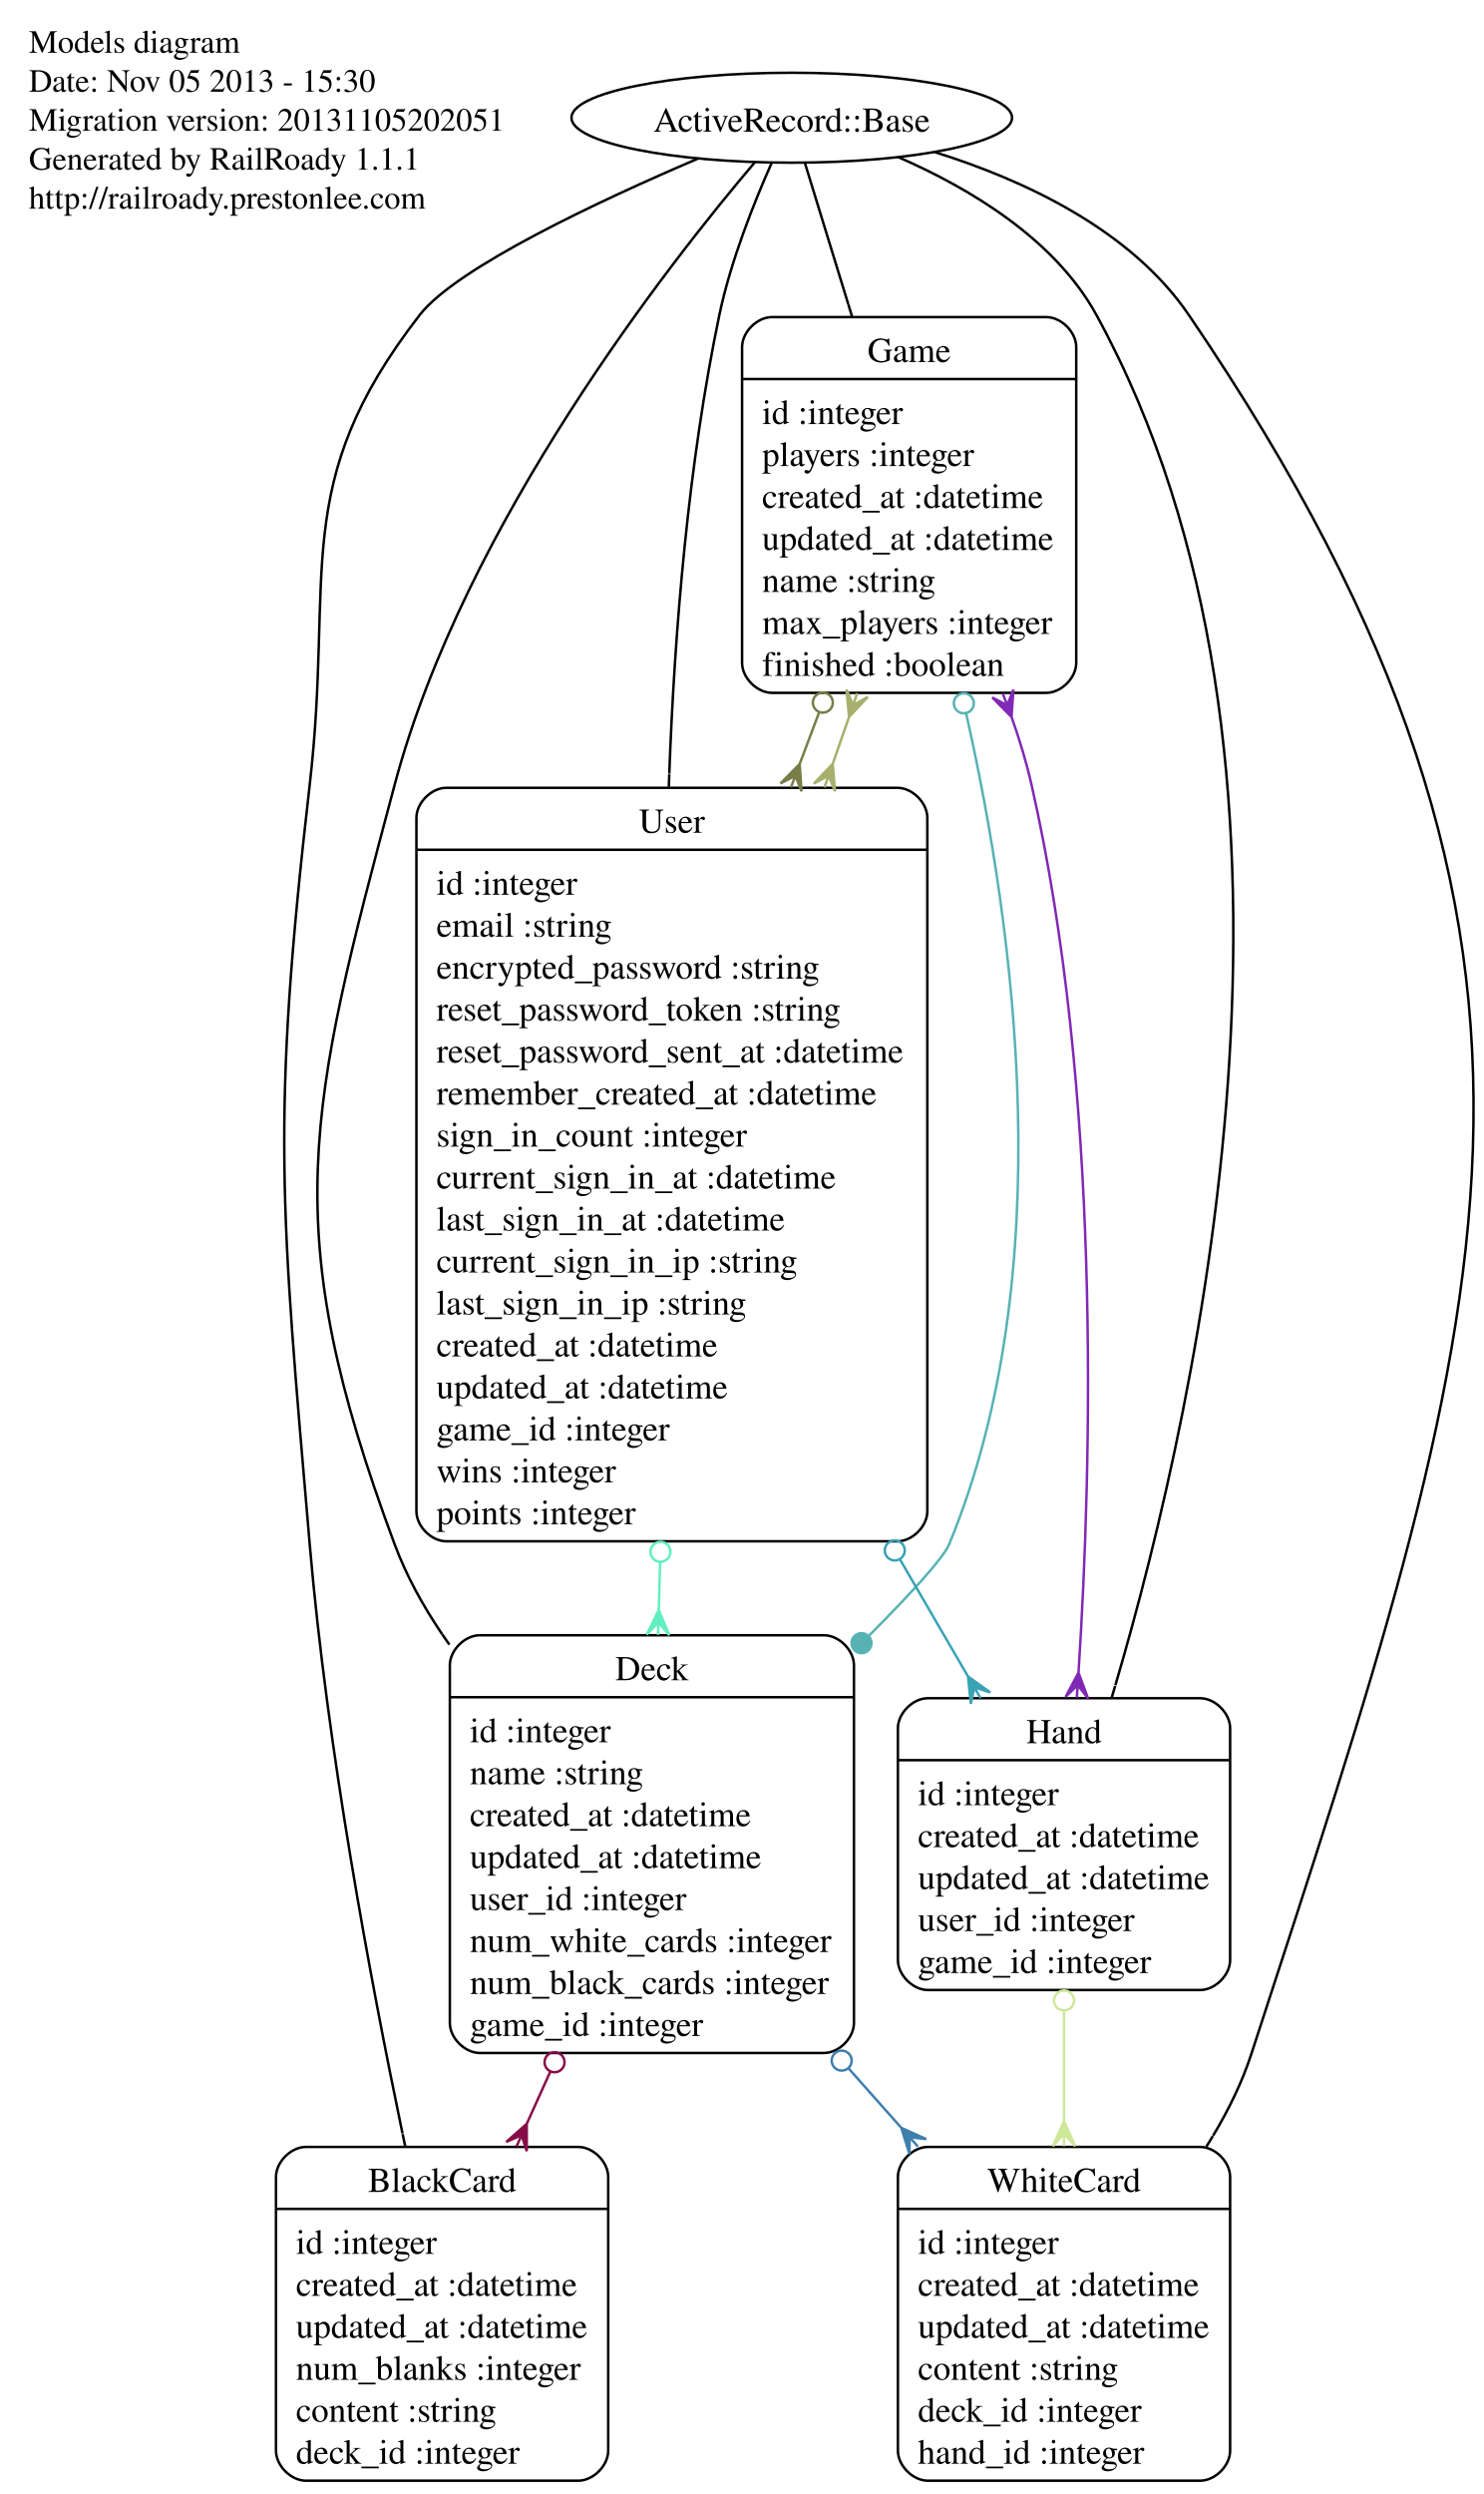
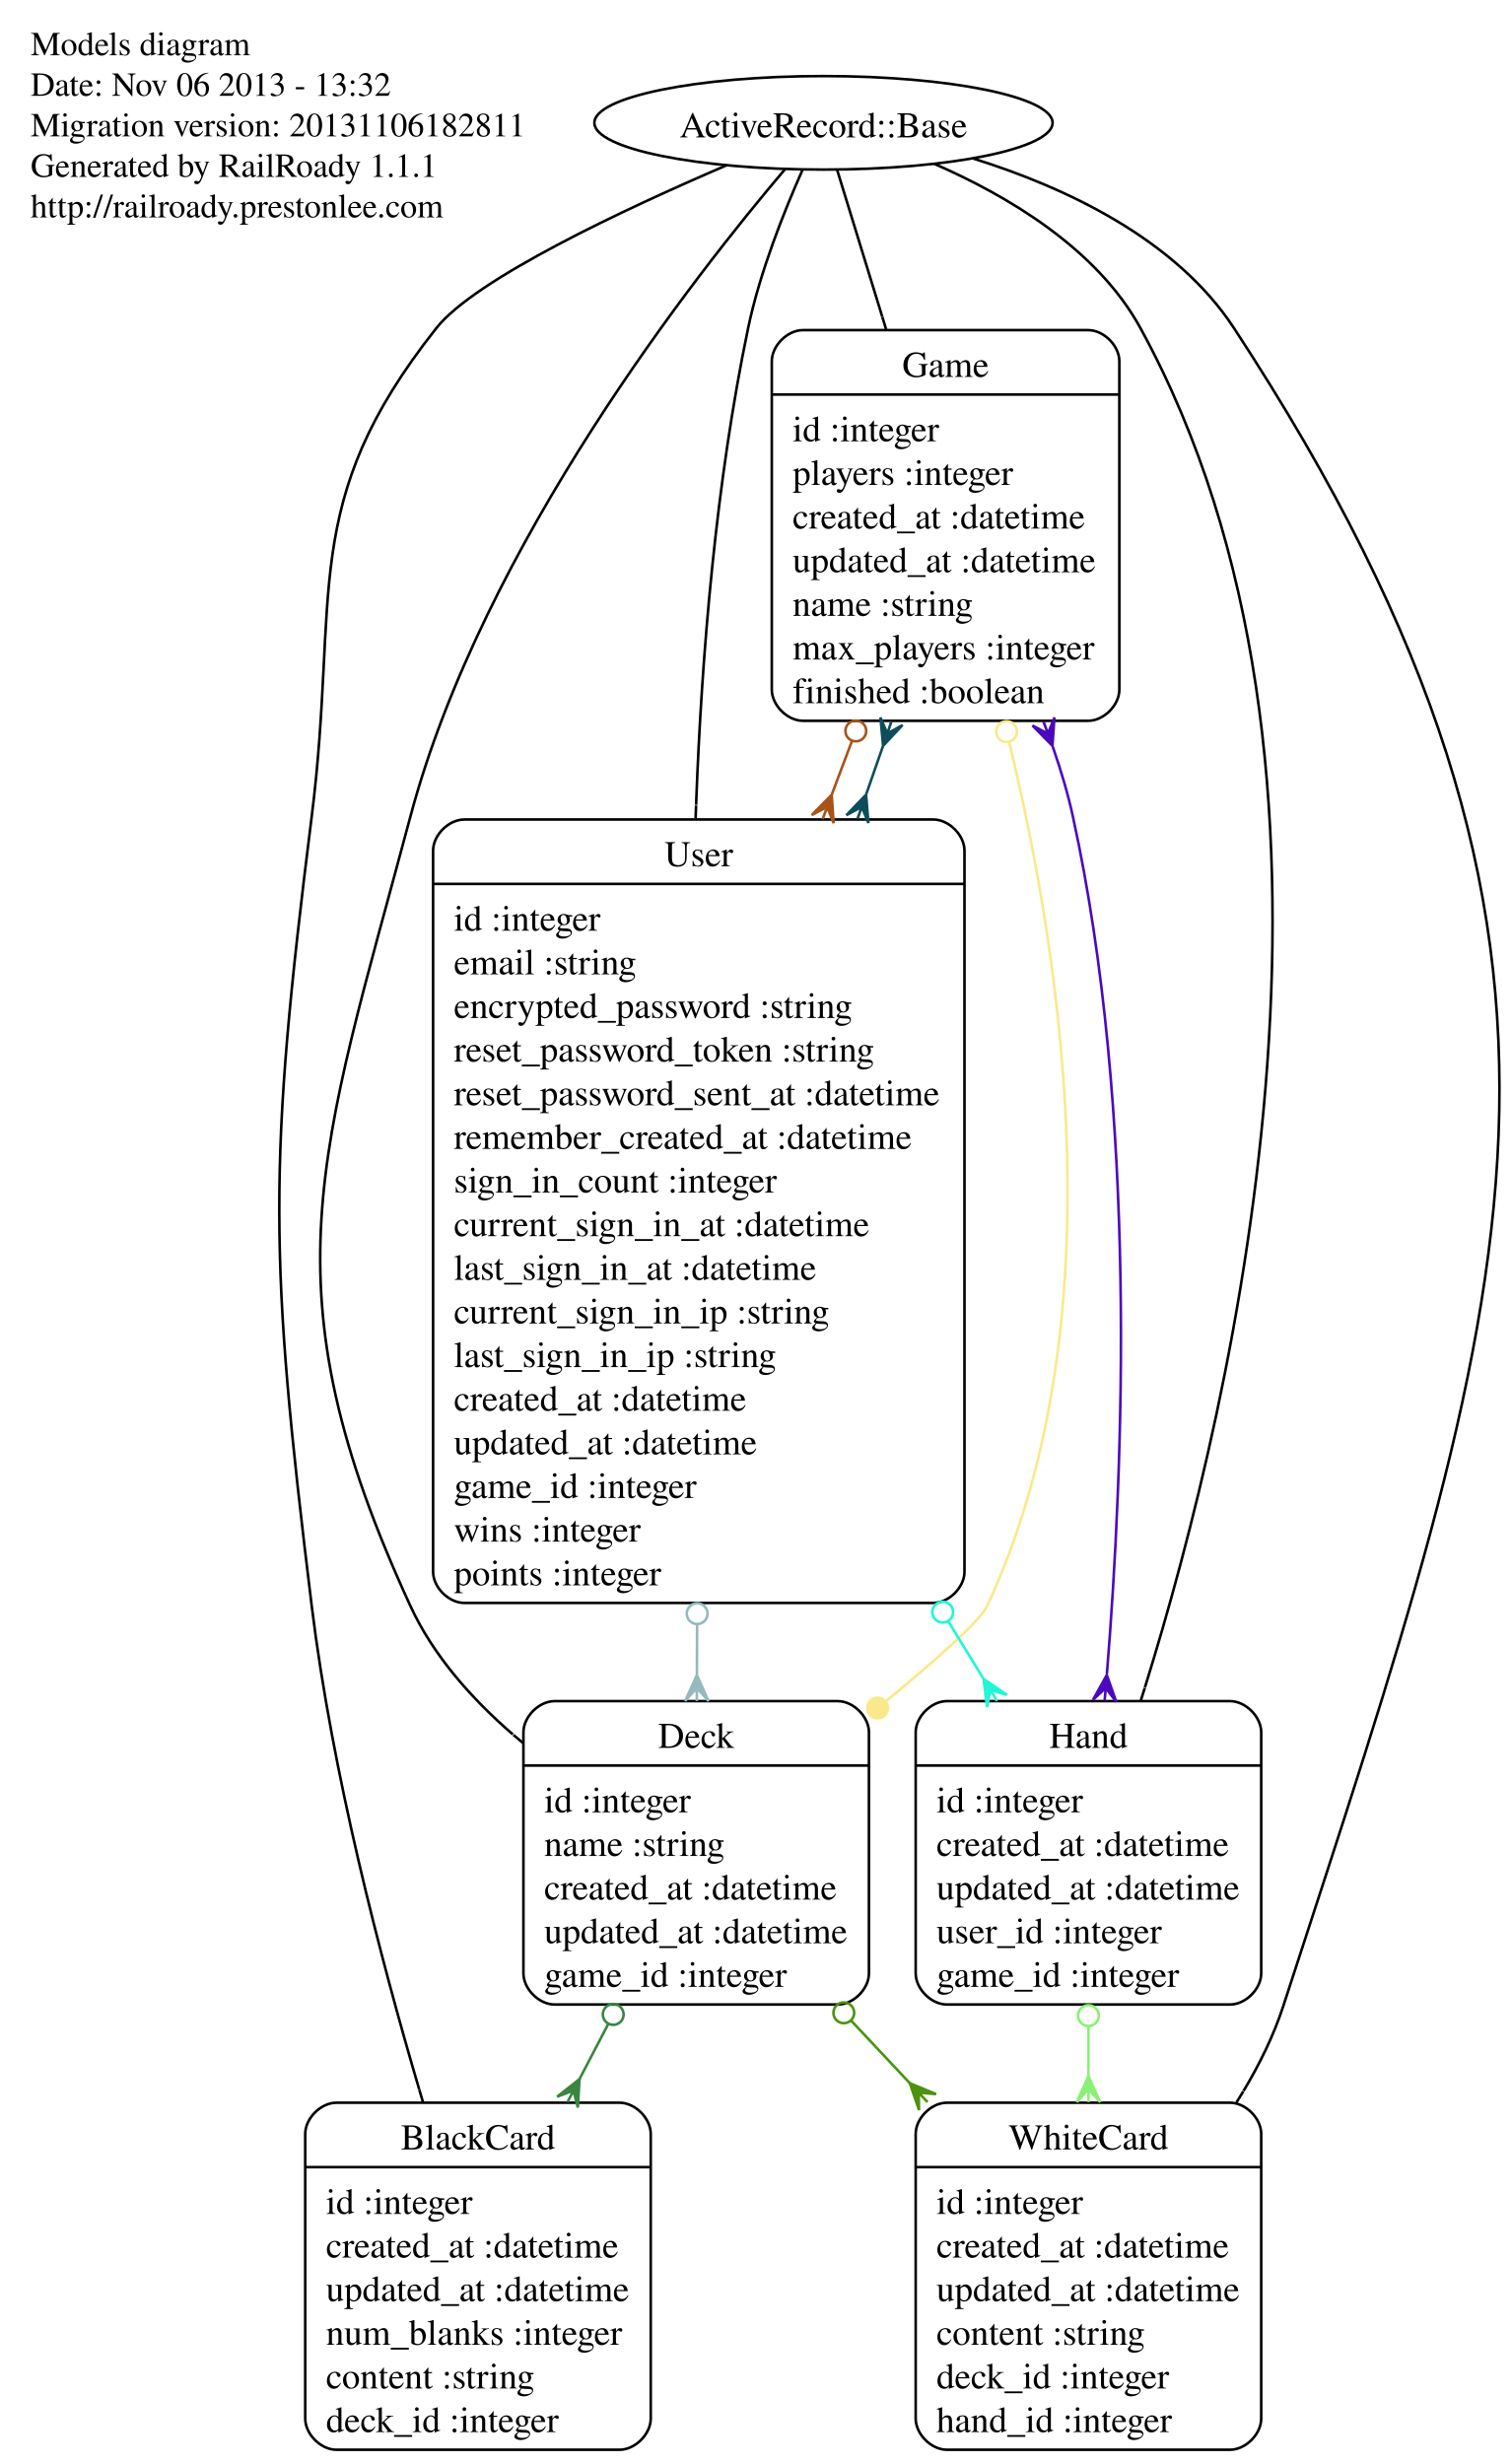
- <svg xmlns="http://www.w3.org/2000/svg" width="594pt" height="998pt" viewBox="0.00 0.00 594.14 998.00">
-   <g id="graph0" class="graph" transform="scale(1 1) rotate(0) translate(4 994)">
-     <polygon fill="white" stroke="white" points="-4,4 -4,-994 590.138,-994 590.138,4 -4,4" />
+ <svg xmlns="http://www.w3.org/2000/svg" width="581pt" height="948pt" viewBox="0.00 0.00 581.35 948.00">
+   <g id="graph0" class="graph" transform="scale(1 1) rotate(0) translate(4 944)">
+     <polygon fill="white" stroke="white" points="-4,4 -4,-944 577.348,-944 577.348,4 -4,4" />
    <g id="node1" class="node">
-       <text text-anchor="start" x="7.55" y="-973" font-family="Times,serif" font-size="13.00">Models diagram</text>
-       <text text-anchor="start" x="7.55" y="-957.4" font-family="Times,serif" font-size="13.00">Date: Nov 05 2013 - 15:30</text>
-       <text text-anchor="start" x="7.55" y="-941.8" font-family="Times,serif" font-size="13.00">Migration version: 20131105202051</text>
-       <text text-anchor="start" x="7.55" y="-926.2" font-family="Times,serif" font-size="13.00">Generated by RailRoady 1.1.1</text>
-       <text text-anchor="start" x="7.55" y="-910.6" font-family="Times,serif" font-size="13.00">http://railroady.prestonlee.com</text>
+       <text text-anchor="start" x="7.788" y="-923" font-family="Times,serif" font-size="13.00">Models diagram</text>
+       <text text-anchor="start" x="7.788" y="-907.4" font-family="Times,serif" font-size="13.00">Date: Nov 06 2013 - 13:32</text>
+       <text text-anchor="start" x="7.788" y="-891.8" font-family="Times,serif" font-size="13.00">Migration version: 20131106182811</text>
+       <text text-anchor="start" x="7.788" y="-876.2" font-family="Times,serif" font-size="13.00">Generated by RailRoady 1.1.1</text>
+       <text text-anchor="start" x="7.788" y="-860.6" font-family="Times,serif" font-size="13.00">http://railroady.prestonlee.com</text>
    </g>
    <g id="node2" class="node">
-       <path fill="none" stroke="black" d="M118.495,-1.2C118.495,-1.2 227.505,-1.2 227.505,-1.2 233.505,-1.2 239.505,-7.2 239.505,-13.2 239.505,-13.2 239.505,-122.8 239.505,-122.8 239.505,-128.8 233.505,-134.8 227.505,-134.8 227.505,-134.8 118.495,-134.8 118.495,-134.8 112.495,-134.8 106.495,-128.8 106.495,-122.8 106.495,-122.8 106.495,-13.2 106.495,-13.2 106.495,-7.2 112.495,-1.2 118.495,-1.2" />
-       <text text-anchor="middle" x="173" y="-116.8" font-family="Times,serif" font-size="14.00">BlackCard</text>
-       <polyline fill="none" stroke="black" points="106.495,-110 239.505,-110 " />
-       <text text-anchor="start" x="114.495" y="-92" font-family="Times,serif" font-size="14.00">id :integer</text>
-       <text text-anchor="start" x="114.495" y="-75.2" font-family="Times,serif" font-size="14.00">created_at :datetime</text>
-       <text text-anchor="start" x="114.495" y="-58.4" font-family="Times,serif" font-size="14.00">updated_at :datetime</text>
-       <text text-anchor="start" x="114.495" y="-41.6" font-family="Times,serif" font-size="14.00">num_blanks :integer</text>
-       <text text-anchor="start" x="114.495" y="-24.8" font-family="Times,serif" font-size="14.00">content :string</text>
-       <text text-anchor="start" x="114.495" y="-8" font-family="Times,serif" font-size="14.00">deck_id :integer</text>
+       <path fill="none" stroke="black" d="M125.495,-1.2C125.495,-1.2 234.505,-1.2 234.505,-1.2 240.505,-1.2 246.505,-7.2 246.505,-13.2 246.505,-13.2 246.505,-122.8 246.505,-122.8 246.505,-128.8 240.505,-134.8 234.505,-134.8 234.505,-134.8 125.495,-134.8 125.495,-134.8 119.495,-134.8 113.495,-128.8 113.495,-122.8 113.495,-122.8 113.495,-13.2 113.495,-13.2 113.495,-7.2 119.495,-1.2 125.495,-1.2" />
+       <text text-anchor="middle" x="180" y="-116.8" font-family="Times,serif" font-size="14.00">BlackCard</text>
+       <polyline fill="none" stroke="black" points="113.495,-110 246.505,-110 " />
+       <text text-anchor="start" x="121.495" y="-92" font-family="Times,serif" font-size="14.00">id :integer</text>
+       <text text-anchor="start" x="121.495" y="-75.2" font-family="Times,serif" font-size="14.00">created_at :datetime</text>
+       <text text-anchor="start" x="121.495" y="-58.4" font-family="Times,serif" font-size="14.00">updated_at :datetime</text>
+       <text text-anchor="start" x="121.495" y="-41.6" font-family="Times,serif" font-size="14.00">num_blanks :integer</text>
+       <text text-anchor="start" x="121.495" y="-24.8" font-family="Times,serif" font-size="14.00">content :string</text>
+       <text text-anchor="start" x="121.495" y="-8" font-family="Times,serif" font-size="14.00">deck_id :integer</text>
    </g>
    <g id="node3" class="node">
-       <path fill="none" stroke="black" d="M188.105,-172.4C188.105,-172.4 325.895,-172.4 325.895,-172.4 331.895,-172.4 337.895,-178.4 337.895,-184.4 337.895,-184.4 337.895,-327.6 337.895,-327.6 337.895,-333.6 331.895,-339.6 325.895,-339.6 325.895,-339.6 188.105,-339.6 188.105,-339.6 182.105,-339.6 176.105,-333.6 176.105,-327.6 176.105,-327.6 176.105,-184.4 176.105,-184.4 176.105,-178.4 182.105,-172.4 188.105,-172.4" />
-       <text text-anchor="middle" x="257" y="-321.6" font-family="Times,serif" font-size="14.00">Deck</text>
-       <polyline fill="none" stroke="black" points="176.105,-314.8 337.895,-314.8 " />
-       <text text-anchor="start" x="184.105" y="-296.8" font-family="Times,serif" font-size="14.00">id :integer</text>
-       <text text-anchor="start" x="184.105" y="-280" font-family="Times,serif" font-size="14.00">name :string</text>
-       <text text-anchor="start" x="184.105" y="-263.2" font-family="Times,serif" font-size="14.00">created_at :datetime</text>
-       <text text-anchor="start" x="184.105" y="-246.4" font-family="Times,serif" font-size="14.00">updated_at :datetime</text>
-       <text text-anchor="start" x="184.105" y="-229.6" font-family="Times,serif" font-size="14.00">user_id :integer</text>
-       <text text-anchor="start" x="184.105" y="-212.8" font-family="Times,serif" font-size="14.00">num_white_cards :integer</text>
-       <text text-anchor="start" x="184.105" y="-196" font-family="Times,serif" font-size="14.00">num_black_cards :integer</text>
-       <text text-anchor="start" x="184.105" y="-179.2" font-family="Times,serif" font-size="14.00">game_id :integer</text>
+       <path fill="none" stroke="black" d="M209.495,-172.6C209.495,-172.6 318.505,-172.6 318.505,-172.6 324.505,-172.6 330.505,-178.6 330.505,-184.6 330.505,-184.6 330.505,-277.4 330.505,-277.4 330.505,-283.4 324.505,-289.4 318.505,-289.4 318.505,-289.4 209.495,-289.4 209.495,-289.4 203.495,-289.4 197.495,-283.4 197.495,-277.4 197.495,-277.4 197.495,-184.6 197.495,-184.6 197.495,-178.6 203.495,-172.6 209.495,-172.6" />
+       <text text-anchor="middle" x="264" y="-271.4" font-family="Times,serif" font-size="14.00">Deck</text>
+       <polyline fill="none" stroke="black" points="197.495,-264.6 330.505,-264.6 " />
+       <text text-anchor="start" x="205.495" y="-246.6" font-family="Times,serif" font-size="14.00">id :integer</text>
+       <text text-anchor="start" x="205.495" y="-229.8" font-family="Times,serif" font-size="14.00">name :string</text>
+       <text text-anchor="start" x="205.495" y="-213" font-family="Times,serif" font-size="14.00">created_at :datetime</text>
+       <text text-anchor="start" x="205.495" y="-196.2" font-family="Times,serif" font-size="14.00">updated_at :datetime</text>
+       <text text-anchor="start" x="205.495" y="-179.4" font-family="Times,serif" font-size="14.00">game_id :integer</text>
    </g>
    <g id="edge3" class="edge">
-       <path fill="none" stroke="#870d49" d="M216.345,-164.979C213.202,-158.02 210.049,-151.038 206.957,-144.19" />
-       <ellipse fill="none" stroke="#870d49" cx="218.021" cy="-168.689" rx="4" ry="4" />
-       <polygon fill="#870d49" stroke="#870d49" points="206.9,-144.064 206.885,-133.098 204.842,-139.507 202.784,-134.95 202.784,-134.95 202.784,-134.95 204.842,-139.507 198.683,-136.802 206.9,-144.064 206.9,-144.064" />
+       <path fill="none" stroke="#388640" d="M230.175,-165.169C226.533,-158.189 222.806,-151.045 219.109,-143.959" />
+       <ellipse fill="none" stroke="#388640" cx="232.061" cy="-168.784" rx="4" ry="4" />
+       <polygon fill="#388640" stroke="#388640" points="219.077,-143.897 218.441,-132.95 216.764,-139.464 214.451,-135.031 214.451,-135.031 214.451,-135.031 216.764,-139.464 210.461,-137.113 219.077,-143.897 219.077,-143.897" />
    </g>
    <g id="node7" class="node">
-       <path fill="none" stroke="black" d="M367.495,-1.2C367.495,-1.2 476.505,-1.2 476.505,-1.2 482.505,-1.2 488.505,-7.2 488.505,-13.2 488.505,-13.2 488.505,-122.8 488.505,-122.8 488.505,-128.8 482.505,-134.8 476.505,-134.8 476.505,-134.8 367.495,-134.8 367.495,-134.8 361.495,-134.8 355.495,-128.8 355.495,-122.8 355.495,-122.8 355.495,-13.2 355.495,-13.2 355.495,-7.2 361.495,-1.2 367.495,-1.2" />
-       <text text-anchor="middle" x="422" y="-116.8" font-family="Times,serif" font-size="14.00">WhiteCard</text>
-       <polyline fill="none" stroke="black" points="355.495,-110 488.505,-110 " />
-       <text text-anchor="start" x="363.495" y="-92" font-family="Times,serif" font-size="14.00">id :integer</text>
-       <text text-anchor="start" x="363.495" y="-75.2" font-family="Times,serif" font-size="14.00">created_at :datetime</text>
-       <text text-anchor="start" x="363.495" y="-58.4" font-family="Times,serif" font-size="14.00">updated_at :datetime</text>
-       <text text-anchor="start" x="363.495" y="-41.6" font-family="Times,serif" font-size="14.00">content :string</text>
-       <text text-anchor="start" x="363.495" y="-24.8" font-family="Times,serif" font-size="14.00">deck_id :integer</text>
-       <text text-anchor="start" x="363.495" y="-8" font-family="Times,serif" font-size="14.00">hand_id :integer</text>
+       <path fill="none" stroke="black" d="M360.495,-1.2C360.495,-1.2 469.505,-1.2 469.505,-1.2 475.505,-1.2 481.505,-7.2 481.505,-13.2 481.505,-13.2 481.505,-122.8 481.505,-122.8 481.505,-128.8 475.505,-134.8 469.505,-134.8 469.505,-134.8 360.495,-134.8 360.495,-134.8 354.495,-134.8 348.495,-128.8 348.495,-122.8 348.495,-122.8 348.495,-13.2 348.495,-13.2 348.495,-7.2 354.495,-1.2 360.495,-1.2" />
+       <text text-anchor="middle" x="415" y="-116.8" font-family="Times,serif" font-size="14.00">WhiteCard</text>
+       <polyline fill="none" stroke="black" points="348.495,-110 481.505,-110 " />
+       <text text-anchor="start" x="356.495" y="-92" font-family="Times,serif" font-size="14.00">id :integer</text>
+       <text text-anchor="start" x="356.495" y="-75.2" font-family="Times,serif" font-size="14.00">created_at :datetime</text>
+       <text text-anchor="start" x="356.495" y="-58.4" font-family="Times,serif" font-size="14.00">updated_at :datetime</text>
+       <text text-anchor="start" x="356.495" y="-41.6" font-family="Times,serif" font-size="14.00">content :string</text>
+       <text text-anchor="start" x="356.495" y="-24.8" font-family="Times,serif" font-size="14.00">deck_id :integer</text>
+       <text text-anchor="start" x="356.495" y="-8" font-family="Times,serif" font-size="14.00">hand_id :integer</text>
    </g>
    <g id="edge2" class="edge">
-       <path fill="none" stroke="#3e7fae" d="M335.812,-166.158C342.805,-158.275 349.834,-150.351 356.696,-142.615" />
-       <ellipse fill="none" stroke="#3e7fae" cx="332.987" cy="-169.342" rx="4" ry="4" />
-       <polygon fill="#3e7fae" stroke="#3e7fae" points="356.86,-142.431 366.862,-137.936 360.178,-138.69 363.496,-134.95 363.496,-134.95 363.496,-134.95 360.178,-138.69 360.13,-131.964 356.86,-142.431 356.86,-142.431" />
+       <path fill="none" stroke="#4b920f" d="M323.721,-166.324C331.106,-158.45 338.703,-150.35 346.21,-142.346" />
+       <ellipse fill="none" stroke="#4b920f" cx="320.824" cy="-169.412" rx="4" ry="4" />
+       <polygon fill="#4b920f" stroke="#4b920f" points="346.229,-142.325 356.353,-138.11 349.65,-138.678 353.07,-135.031 353.07,-135.031 353.07,-135.031 349.65,-138.678 349.788,-131.953 346.229,-142.325 346.229,-142.325" />
    </g>
    <g id="node4" class="node">
-       <path fill="none" stroke="black" d="M305.105,-716.8C305.105,-716.8 414.895,-716.8 414.895,-716.8 420.895,-716.8 426.895,-722.8 426.895,-728.8 426.895,-728.8 426.895,-855.2 426.895,-855.2 426.895,-861.2 420.895,-867.2 414.895,-867.2 414.895,-867.2 305.105,-867.2 305.105,-867.2 299.105,-867.2 293.105,-861.2 293.105,-855.2 293.105,-855.2 293.105,-728.8 293.105,-728.8 293.105,-722.8 299.105,-716.8 305.105,-716.8" />
-       <text text-anchor="middle" x="360" y="-849.2" font-family="Times,serif" font-size="14.00">Game</text>
-       <polyline fill="none" stroke="black" points="293.105,-842.4 426.895,-842.4 " />
-       <text text-anchor="start" x="301.105" y="-824.4" font-family="Times,serif" font-size="14.00">id :integer</text>
-       <text text-anchor="start" x="301.105" y="-807.6" font-family="Times,serif" font-size="14.00">players :integer</text>
-       <text text-anchor="start" x="301.105" y="-790.8" font-family="Times,serif" font-size="14.00">created_at :datetime</text>
-       <text text-anchor="start" x="301.105" y="-774" font-family="Times,serif" font-size="14.00">updated_at :datetime</text>
-       <text text-anchor="start" x="301.105" y="-757.2" font-family="Times,serif" font-size="14.00">name :string</text>
-       <text text-anchor="start" x="301.105" y="-740.4" font-family="Times,serif" font-size="14.00">max_players :integer</text>
-       <text text-anchor="start" x="301.105" y="-723.6" font-family="Times,serif" font-size="14.00">finished :boolean</text>
+       <path fill="none" stroke="black" d="M305.105,-666.8C305.105,-666.8 414.895,-666.8 414.895,-666.8 420.895,-666.8 426.895,-672.8 426.895,-678.8 426.895,-678.8 426.895,-805.2 426.895,-805.2 426.895,-811.2 420.895,-817.2 414.895,-817.2 414.895,-817.2 305.105,-817.2 305.105,-817.2 299.105,-817.2 293.105,-811.2 293.105,-805.2 293.105,-805.2 293.105,-678.8 293.105,-678.8 293.105,-672.8 299.105,-666.8 305.105,-666.8" />
+       <text text-anchor="middle" x="360" y="-799.2" font-family="Times,serif" font-size="14.00">Game</text>
+       <polyline fill="none" stroke="black" points="293.105,-792.4 426.895,-792.4 " />
+       <text text-anchor="start" x="301.105" y="-774.4" font-family="Times,serif" font-size="14.00">id :integer</text>
+       <text text-anchor="start" x="301.105" y="-757.6" font-family="Times,serif" font-size="14.00">players :integer</text>
+       <text text-anchor="start" x="301.105" y="-740.8" font-family="Times,serif" font-size="14.00">created_at :datetime</text>
+       <text text-anchor="start" x="301.105" y="-724" font-family="Times,serif" font-size="14.00">updated_at :datetime</text>
+       <text text-anchor="start" x="301.105" y="-707.2" font-family="Times,serif" font-size="14.00">name :string</text>
+       <text text-anchor="start" x="301.105" y="-690.4" font-family="Times,serif" font-size="14.00">max_players :integer</text>
+       <text text-anchor="start" x="301.105" y="-673.6" font-family="Times,serif" font-size="14.00">finished :boolean</text>
    </g>
    <g id="edge5" class="edge">
-       <path fill="none" stroke="#57b2b4" d="M382.813,-708.566C402.322,-622.166 420.818,-484.2 376,-376 373.702,-370.452 360.609,-356.197 343.891,-339.397" />
-       <ellipse fill="none" stroke="#57b2b4" cx="381.882" cy="-712.607" rx="4" ry="4" />
-       <ellipse fill="#57b2b4" stroke="#57b2b4" cx="340.924" cy="-336.437" rx="4" ry="4" />
+       <path fill="none" stroke="#fae98b" d="M384.497,-658.521C405.618,-571.491 425.637,-432.462 376,-326 373.4,-320.422 356.7,-305.583 336.955,-289.299" />
+       <ellipse fill="none" stroke="#fae98b" cx="383.478" cy="-662.635" rx="4" ry="4" />
+       <ellipse fill="#fae98b" stroke="#fae98b" cx="333.835" cy="-286.743" rx="4" ry="4" />
    </g>
    <g id="node5" class="node">
-       <path fill="none" stroke="black" d="M367.495,-197.6C367.495,-197.6 476.505,-197.6 476.505,-197.6 482.505,-197.6 488.505,-203.6 488.505,-209.6 488.505,-209.6 488.505,-302.4 488.505,-302.4 488.505,-308.4 482.505,-314.4 476.505,-314.4 476.505,-314.4 367.495,-314.4 367.495,-314.4 361.495,-314.4 355.495,-308.4 355.495,-302.4 355.495,-302.4 355.495,-209.6 355.495,-209.6 355.495,-203.6 361.495,-197.6 367.495,-197.6" />
-       <text text-anchor="middle" x="422" y="-296.4" font-family="Times,serif" font-size="14.00">Hand</text>
-       <polyline fill="none" stroke="black" points="355.495,-289.6 488.505,-289.6 " />
-       <text text-anchor="start" x="363.495" y="-271.6" font-family="Times,serif" font-size="14.00">id :integer</text>
-       <text text-anchor="start" x="363.495" y="-254.8" font-family="Times,serif" font-size="14.00">created_at :datetime</text>
-       <text text-anchor="start" x="363.495" y="-238" font-family="Times,serif" font-size="14.00">updated_at :datetime</text>
-       <text text-anchor="start" x="363.495" y="-221.2" font-family="Times,serif" font-size="14.00">user_id :integer</text>
-       <text text-anchor="start" x="363.495" y="-204.4" font-family="Times,serif" font-size="14.00">game_id :integer</text>
+       <path fill="none" stroke="black" d="M360.495,-172.6C360.495,-172.6 469.505,-172.6 469.505,-172.6 475.505,-172.6 481.505,-178.6 481.505,-184.6 481.505,-184.6 481.505,-277.4 481.505,-277.4 481.505,-283.4 475.505,-289.4 469.505,-289.4 469.505,-289.4 360.495,-289.4 360.495,-289.4 354.495,-289.4 348.495,-283.4 348.495,-277.4 348.495,-277.4 348.495,-184.6 348.495,-184.6 348.495,-178.6 354.495,-172.6 360.495,-172.6" />
+       <text text-anchor="middle" x="415" y="-271.4" font-family="Times,serif" font-size="14.00">Hand</text>
+       <polyline fill="none" stroke="black" points="348.495,-264.6 481.505,-264.6 " />
+       <text text-anchor="start" x="356.495" y="-246.6" font-family="Times,serif" font-size="14.00">id :integer</text>
+       <text text-anchor="start" x="356.495" y="-229.8" font-family="Times,serif" font-size="14.00">created_at :datetime</text>
+       <text text-anchor="start" x="356.495" y="-213" font-family="Times,serif" font-size="14.00">updated_at :datetime</text>
+       <text text-anchor="start" x="356.495" y="-196.2" font-family="Times,serif" font-size="14.00">user_id :integer</text>
+       <text text-anchor="start" x="356.495" y="-179.4" font-family="Times,serif" font-size="14.00">game_id :integer</text>
    </g>
    <g id="edge7" class="edge">
-       <path fill="none" stroke="#8029b6" d="M401.081,-706.891C404.239,-697.968 406.98,-688.901 409,-680 436.87,-557.227 433.255,-409.294 427.817,-324.889" />
-       <polygon fill="#8029b6" stroke="#8029b6" points="400.992,-707.13 393.287,-714.932 399.248,-711.816 397.504,-716.502 397.504,-716.502 397.504,-716.502 399.248,-711.816 401.721,-718.071 400.992,-707.13 400.992,-707.13" />
-       <polygon fill="#8029b6" stroke="#8029b6" points="427.801,-324.643 431.619,-314.363 427.465,-319.654 427.129,-314.665 427.129,-314.665 427.129,-314.665 427.465,-319.654 422.639,-314.967 427.801,-324.643 427.801,-324.643" />
+       <path fill="none" stroke="#4b08be" d="M401.225,-656.923C404.355,-647.994 407.049,-638.916 409,-630 433.878,-516.291 428.616,-379.915 422.106,-299.927" />
+       <polygon fill="#4b08be" stroke="#4b08be" points="401.138,-657.159 393.451,-664.98 399.405,-661.849 397.673,-666.539 397.673,-666.539 397.673,-666.539 399.405,-661.849 401.894,-668.099 401.138,-657.159 401.138,-657.159" />
+       <polygon fill="#4b08be" stroke="#4b08be" points="422.067,-299.465 425.708,-289.121 421.646,-294.483 421.224,-289.501 421.224,-289.501 421.224,-289.501 421.646,-294.483 416.74,-289.88 422.067,-299.465 422.067,-299.465" />
    </g>
    <g id="node6" class="node">
-       <path fill="none" stroke="black" d="M174.722,-377.2C174.722,-377.2 355.278,-377.2 355.278,-377.2 361.278,-377.2 367.278,-383.2 367.278,-389.2 367.278,-389.2 367.278,-666.8 367.278,-666.8 367.278,-672.8 361.278,-678.8 355.278,-678.8 355.278,-678.8 174.722,-678.8 174.722,-678.8 168.722,-678.8 162.722,-672.8 162.722,-666.8 162.722,-666.8 162.722,-389.2 162.722,-389.2 162.722,-383.2 168.722,-377.2 174.722,-377.2" />
-       <text text-anchor="middle" x="265" y="-660.8" font-family="Times,serif" font-size="14.00">User</text>
-       <polyline fill="none" stroke="black" points="162.722,-654 367.278,-654 " />
-       <text text-anchor="start" x="170.722" y="-636" font-family="Times,serif" font-size="14.00">id :integer</text>
-       <text text-anchor="start" x="170.722" y="-619.2" font-family="Times,serif" font-size="14.00">email :string</text>
-       <text text-anchor="start" x="170.722" y="-602.4" font-family="Times,serif" font-size="14.00">encrypted_password :string</text>
-       <text text-anchor="start" x="170.722" y="-585.6" font-family="Times,serif" font-size="14.00">reset_password_token :string</text>
-       <text text-anchor="start" x="170.722" y="-568.8" font-family="Times,serif" font-size="14.00">reset_password_sent_at :datetime</text>
-       <text text-anchor="start" x="170.722" y="-552" font-family="Times,serif" font-size="14.00">remember_created_at :datetime</text>
-       <text text-anchor="start" x="170.722" y="-535.2" font-family="Times,serif" font-size="14.00">sign_in_count :integer</text>
-       <text text-anchor="start" x="170.722" y="-518.4" font-family="Times,serif" font-size="14.00">current_sign_in_at :datetime</text>
-       <text text-anchor="start" x="170.722" y="-501.6" font-family="Times,serif" font-size="14.00">last_sign_in_at :datetime</text>
-       <text text-anchor="start" x="170.722" y="-484.8" font-family="Times,serif" font-size="14.00">current_sign_in_ip :string</text>
-       <text text-anchor="start" x="170.722" y="-468" font-family="Times,serif" font-size="14.00">last_sign_in_ip :string</text>
-       <text text-anchor="start" x="170.722" y="-451.2" font-family="Times,serif" font-size="14.00">created_at :datetime</text>
-       <text text-anchor="start" x="170.722" y="-434.4" font-family="Times,serif" font-size="14.00">updated_at :datetime</text>
-       <text text-anchor="start" x="170.722" y="-417.6" font-family="Times,serif" font-size="14.00">game_id :integer</text>
-       <text text-anchor="start" x="170.722" y="-400.8" font-family="Times,serif" font-size="14.00">wins :integer</text>
-       <text text-anchor="start" x="170.722" y="-384" font-family="Times,serif" font-size="14.00">points :integer</text>
+       <path fill="none" stroke="black" d="M174.722,-327.2C174.722,-327.2 355.278,-327.2 355.278,-327.2 361.278,-327.2 367.278,-333.2 367.278,-339.2 367.278,-339.2 367.278,-616.8 367.278,-616.8 367.278,-622.8 361.278,-628.8 355.278,-628.8 355.278,-628.8 174.722,-628.8 174.722,-628.8 168.722,-628.8 162.722,-622.8 162.722,-616.8 162.722,-616.8 162.722,-339.2 162.722,-339.2 162.722,-333.2 168.722,-327.2 174.722,-327.2" />
+       <text text-anchor="middle" x="265" y="-610.8" font-family="Times,serif" font-size="14.00">User</text>
+       <polyline fill="none" stroke="black" points="162.722,-604 367.278,-604 " />
+       <text text-anchor="start" x="170.722" y="-586" font-family="Times,serif" font-size="14.00">id :integer</text>
+       <text text-anchor="start" x="170.722" y="-569.2" font-family="Times,serif" font-size="14.00">email :string</text>
+       <text text-anchor="start" x="170.722" y="-552.4" font-family="Times,serif" font-size="14.00">encrypted_password :string</text>
+       <text text-anchor="start" x="170.722" y="-535.6" font-family="Times,serif" font-size="14.00">reset_password_token :string</text>
+       <text text-anchor="start" x="170.722" y="-518.8" font-family="Times,serif" font-size="14.00">reset_password_sent_at :datetime</text>
+       <text text-anchor="start" x="170.722" y="-502" font-family="Times,serif" font-size="14.00">remember_created_at :datetime</text>
+       <text text-anchor="start" x="170.722" y="-485.2" font-family="Times,serif" font-size="14.00">sign_in_count :integer</text>
+       <text text-anchor="start" x="170.722" y="-468.4" font-family="Times,serif" font-size="14.00">current_sign_in_at :datetime</text>
+       <text text-anchor="start" x="170.722" y="-451.6" font-family="Times,serif" font-size="14.00">last_sign_in_at :datetime</text>
+       <text text-anchor="start" x="170.722" y="-434.8" font-family="Times,serif" font-size="14.00">current_sign_in_ip :string</text>
+       <text text-anchor="start" x="170.722" y="-418" font-family="Times,serif" font-size="14.00">last_sign_in_ip :string</text>
+       <text text-anchor="start" x="170.722" y="-401.2" font-family="Times,serif" font-size="14.00">created_at :datetime</text>
+       <text text-anchor="start" x="170.722" y="-384.4" font-family="Times,serif" font-size="14.00">updated_at :datetime</text>
+       <text text-anchor="start" x="170.722" y="-367.6" font-family="Times,serif" font-size="14.00">game_id :integer</text>
+       <text text-anchor="start" x="170.722" y="-350.8" font-family="Times,serif" font-size="14.00">wins :integer</text>
+       <text text-anchor="start" x="170.722" y="-334" font-family="Times,serif" font-size="14.00">points :integer</text>
    </g>
    <g id="edge6" class="edge">
-       <path fill="none" stroke="#787d48" d="M323.94,-708.96C321.405,-702.311 318.825,-695.465 316.231,-688.507" />
-       <ellipse fill="none" stroke="#787d48" cx="325.445" cy="-712.887" rx="4" ry="4" />
-       <polygon fill="#787d48" stroke="#787d48" points="316.166,-688.332 316.906,-677.391 314.426,-683.644 312.687,-678.956 312.687,-678.956 312.687,-678.956 314.426,-683.644 308.468,-680.522 316.166,-688.332 316.166,-688.332" />
+       <path fill="none" stroke="#a75319" d="M323.94,-658.96C321.405,-652.311 318.825,-645.465 316.231,-638.507" />
+       <ellipse fill="none" stroke="#a75319" cx="325.445" cy="-662.887" rx="4" ry="4" />
+       <polygon fill="#a75319" stroke="#a75319" points="316.166,-638.332 316.906,-627.391 314.426,-633.644 312.687,-628.956 312.687,-628.956 312.687,-628.956 314.426,-633.644 308.468,-630.522 316.166,-638.332 316.166,-638.332" />
    </g>
    <g id="edge9" class="edge">
-       <path fill="none" stroke="#cee799" d="M422,-188.959C422,-174.883 422,-159.905 422,-145.475" />
-       <ellipse fill="none" stroke="#cee799" cx="422" cy="-193.422" rx="4" ry="4" />
-       <polygon fill="#cee799" stroke="#cee799" points="422,-145.086 426.5,-135.085 422,-140.086 422,-135.086 422,-135.086 422,-135.086 422,-140.086 417.5,-135.086 422,-145.086 422,-145.086" />
+       <path fill="none" stroke="#8af075" d="M415,-164.301C415,-157.964 415,-151.5 415,-145.074" />
+       <ellipse fill="none" stroke="#8af075" cx="415" cy="-168.33" rx="4" ry="4" />
+       <polygon fill="#8af075" stroke="#8af075" points="415,-145.031 419.5,-135.031 415,-140.031 415,-135.031 415,-135.031 415,-135.031 415,-140.031 410.5,-135.031 415,-145.031 415,-145.031" />
    </g>
    <g id="edge13" class="edge">
-       <path fill="none" stroke="#61efc1" d="M260.317,-368.962C260.128,-362.568 259.941,-356.246 259.757,-350.054" />
-       <ellipse fill="none" stroke="#61efc1" cx="260.437" cy="-373" rx="4" ry="4" />
-       <polygon fill="#61efc1" stroke="#61efc1" points="259.749,-349.763 263.95,-339.634 259.601,-344.765 259.452,-339.768 259.452,-339.768 259.452,-339.768 259.601,-344.765 254.954,-339.901 259.749,-349.763 259.749,-349.763" />
+       <path fill="none" stroke="#95b9bc" d="M264.354,-318.779C264.327,-312.211 264.301,-305.793 264.276,-299.61" />
+       <ellipse fill="none" stroke="#95b9bc" cx="264.372" cy="-323.074" rx="4" ry="4" />
+       <polygon fill="#95b9bc" stroke="#95b9bc" points="264.275,-299.442 268.734,-289.424 264.255,-294.442 264.234,-289.442 264.234,-289.442 264.234,-289.442 264.255,-294.442 259.734,-289.461 264.275,-299.442 264.275,-299.442" />
    </g>
    <g id="edge12" class="edge">
-       <path fill="none" stroke="#a6af6c" d="M329.522,-688.732C331.699,-694.912 333.822,-701.002 335.87,-706.943" />
-       <polygon fill="#a6af6c" stroke="#a6af6c" points="329.398,-688.383 330.302,-677.454 327.729,-683.669 326.06,-678.956 326.06,-678.956 326.06,-678.956 327.729,-683.669 321.818,-680.458 329.398,-688.383 329.398,-688.383" />
-       <polygon fill="#a6af6c" stroke="#a6af6c" points="335.945,-707.162 334.929,-718.08 337.566,-711.892 339.186,-716.622 339.186,-716.622 339.186,-716.622 337.566,-711.892 343.443,-715.164 335.945,-707.162 335.945,-707.162" />
+       <path fill="none" stroke="#0d4d5a" d="M329.522,-638.732C331.699,-644.912 333.822,-651.002 335.87,-656.943" />
+       <polygon fill="#0d4d5a" stroke="#0d4d5a" points="329.398,-638.383 330.302,-627.454 327.729,-633.669 326.06,-628.956 326.06,-628.956 326.06,-628.956 327.729,-633.669 321.818,-630.458 329.398,-638.383 329.398,-638.383" />
+       <polygon fill="#0d4d5a" stroke="#0d4d5a" points="335.945,-657.162 334.929,-668.08 337.566,-661.892 339.186,-666.622 339.186,-666.622 339.186,-666.622 337.566,-661.892 343.443,-665.164 335.945,-657.162 335.945,-657.162" />
    </g>
    <g id="edge11" class="edge">
-       <path fill="none" stroke="#3aa2b5" d="M356.298,-369.991C365.804,-353.643 375.053,-337.737 383.467,-323.267" />
-       <ellipse fill="none" stroke="#3aa2b5" cx="354.234" cy="-373.54" rx="4" ry="4" />
-       <polygon fill="#3aa2b5" stroke="#3aa2b5" points="383.566,-323.097 392.483,-316.714 386.079,-318.775 388.593,-314.452 388.593,-314.452 388.593,-314.452 386.079,-318.775 384.702,-312.19 383.566,-323.097 383.566,-323.097" />
+       <path fill="none" stroke="#20f6d5" d="M361.123,-319.999C365.724,-312.484 370.21,-305.157 374.503,-298.146" />
+       <ellipse fill="none" stroke="#20f6d5" cx="358.88" cy="-323.663" rx="4" ry="4" />
+       <polygon fill="#20f6d5" stroke="#20f6d5" points="374.61,-297.971 383.669,-291.792 377.221,-293.706 379.831,-289.442 379.831,-289.442 379.831,-289.442 377.221,-293.706 375.993,-287.093 374.61,-297.971 374.61,-297.971" />
    </g>
    <g id="node8" class="node">
-       <ellipse fill="none" stroke="black" cx="313" cy="-947" rx="88.203" ry="18" />
-       <text text-anchor="middle" x="313" y="-941.4" font-family="Times,serif" font-size="14.00">ActiveRecord::Base</text>
+       <ellipse fill="none" stroke="black" cx="313" cy="-897" rx="88.203" ry="18" />
+       <text text-anchor="middle" x="313" y="-891.4" font-family="Times,serif" font-size="14.00">ActiveRecord::Base</text>
    </g>
    <g id="edge1" class="edge">
-       <path fill="none" stroke="black" d="M275.496,-930.657C236.387,-913.94 178.754,-887.041 164,-868 111.439,-800.167 129.843,-765.247 120,-680 104.503,-545.781 108.465,-510.618 120,-376 126.984,-294.493 144.216,-202.135 157.148,-140.199" />
-       <polyline fill="none" stroke="black" points="158.228,-135.049 157.202,-139.943 " />
+       <path fill="none" stroke="black" d="M275.568,-880.601C236.522,-863.834 178.945,-836.892 164,-818 110.499,-750.367 126.751,-715.563 116,-630 99.156,-495.943 99.553,-460.106 116,-326 123.849,-262.002 142.302,-191.005 157.387,-139.878" />
+       <polyline fill="none" stroke="black" points="158.836,-134.993 157.414,-139.787 " />
    </g>
    <g id="edge4" class="edge">
-       <path fill="none" stroke="black" d="M298.249,-929.208C264.406,-889.397 181.945,-784.747 154,-680 119.172,-549.455 106.818,-502.605 154,-376 158.674,-363.458 165.33,-351.359 173.039,-339.992" />
-       <polyline fill="none" stroke="black" points="175.925,-335.838 173.073,-339.945 " />
+       <path fill="none" stroke="black" d="M298.249,-879.208C264.406,-839.397 181.945,-734.747 154,-630 119.172,-499.455 97.451,-448.708 154,-326 162.772,-306.966 177.509,-290.355 193.392,-276.609" />
+       <polyline fill="none" stroke="black" points="197.452,-273.176 193.634,-276.404 " />
    </g>
    <g id="edge8" class="edge">
-       <path fill="none" stroke="black" d="M318.3,-928.746C322.63,-914.651 329.084,-893.642 335.628,-872.338" />
-       <polyline fill="none" stroke="black" points="337.114,-867.502 335.645,-872.282 " />
+       <path fill="none" stroke="black" d="M318.3,-878.746C322.63,-864.651 329.084,-843.642 335.628,-822.338" />
+       <polyline fill="none" stroke="black" points="337.114,-817.502 335.645,-822.282 " />
    </g>
    <g id="edge10" class="edge">
-       <path fill="none" stroke="black" d="M355.639,-931.221C383.692,-919.011 418.217,-898.65 435,-868 532.661,-689.645 476.811,-435.897 442.563,-319.601" />
-       <polyline fill="none" stroke="black" points="441.051,-314.506 442.474,-319.299 " />
+       <path fill="none" stroke="black" d="M355.639,-881.221C383.692,-869.011 418.217,-848.65 435,-818 527.976,-648.202 471.778,-407.296 436.73,-294.631" />
+       <polyline fill="none" stroke="black" points="435.181,-289.692 436.677,-294.463 " />
    </g>
    <g id="edge14" class="edge">
-       <path fill="none" stroke="black" d="M304.89,-928.788C297.996,-913.272 288.521,-889.637 284,-868 271.625,-808.769 266.119,-742.533 263.963,-684.432" />
-       <polyline fill="none" stroke="black" points="263.777,-679.194 263.955,-684.191 " />
+       <path fill="none" stroke="black" d="M304.89,-878.788C297.996,-863.272 288.521,-839.637 284,-818 271.625,-758.769 266.119,-692.533 263.963,-634.432" />
+       <polyline fill="none" stroke="black" points="263.777,-629.194 263.955,-634.191 " />
    </g>
    <g id="edge15" class="edge">
-       <path fill="none" stroke="black" d="M370.342,-933.201C405.72,-922.138 448.66,-902.324 472,-868 646.052,-612.038 592.806,-466.333 497,-172 493.346,-160.773 487.955,-149.75 481.71,-139.334" />
-       <polyline fill="none" stroke="black" points="478.985,-134.909 481.607,-139.166 " />
+       <path fill="none" stroke="black" d="M370.75,-883.225C405.982,-872.199 448.451,-852.416 471,-818 628.419,-577.743 578.905,-445.13 490,-172 486.346,-160.773 480.955,-149.75 474.71,-139.334" />
+       <polyline fill="none" stroke="black" points="471.985,-134.909 474.607,-139.166 " />
    </g>
  </g>
</svg>
